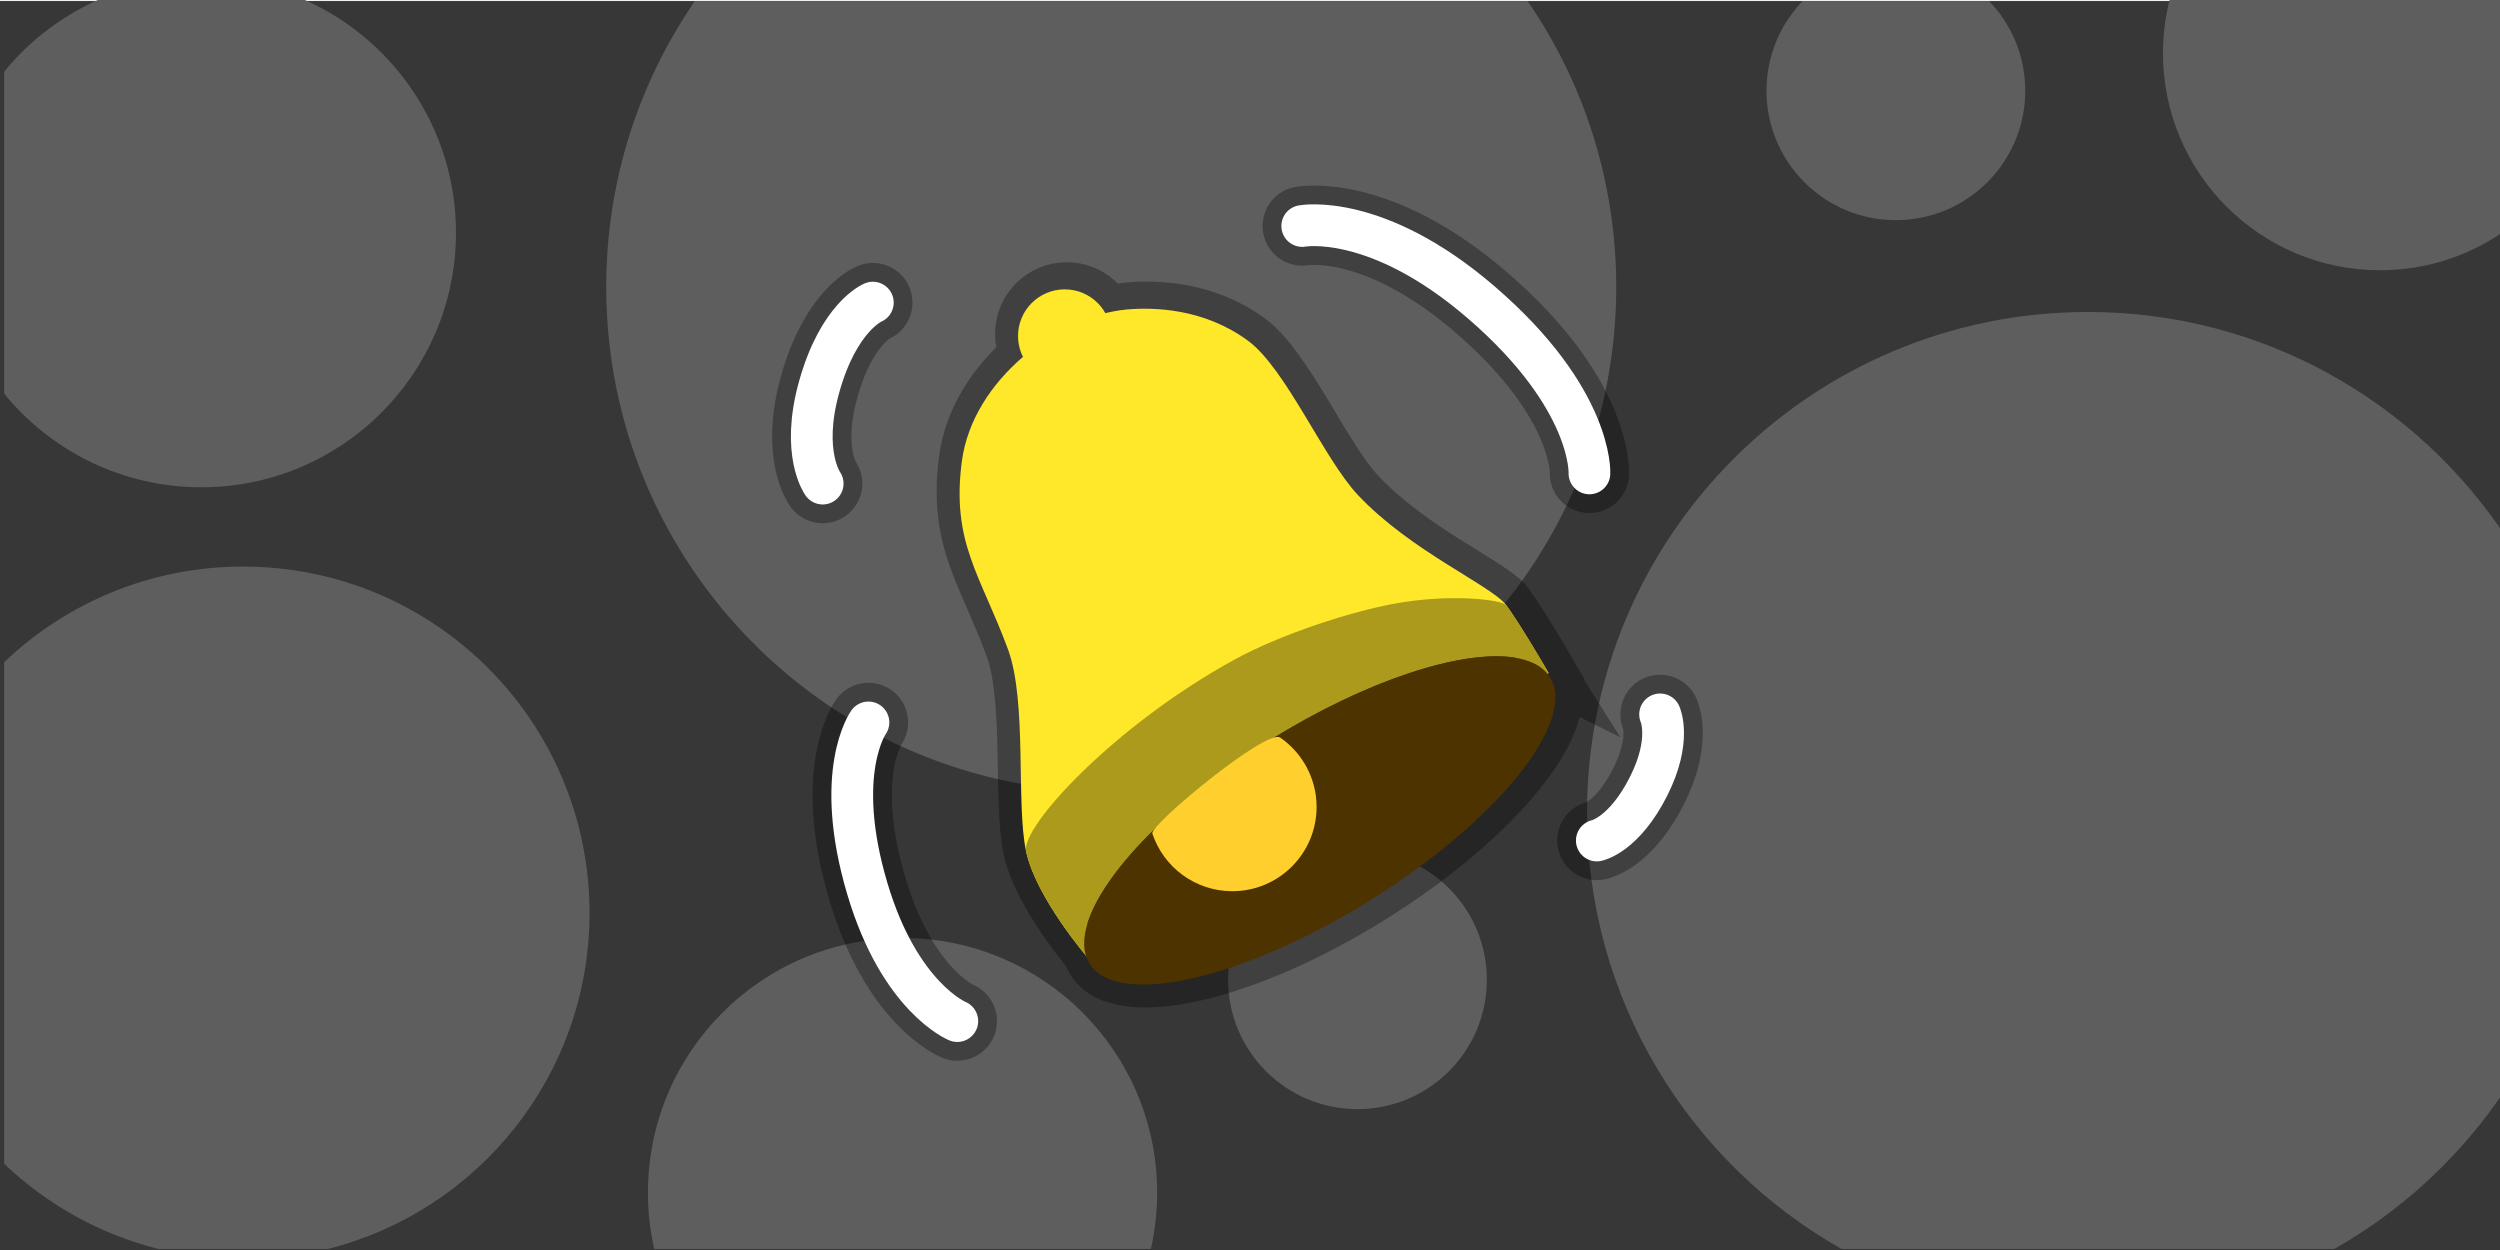
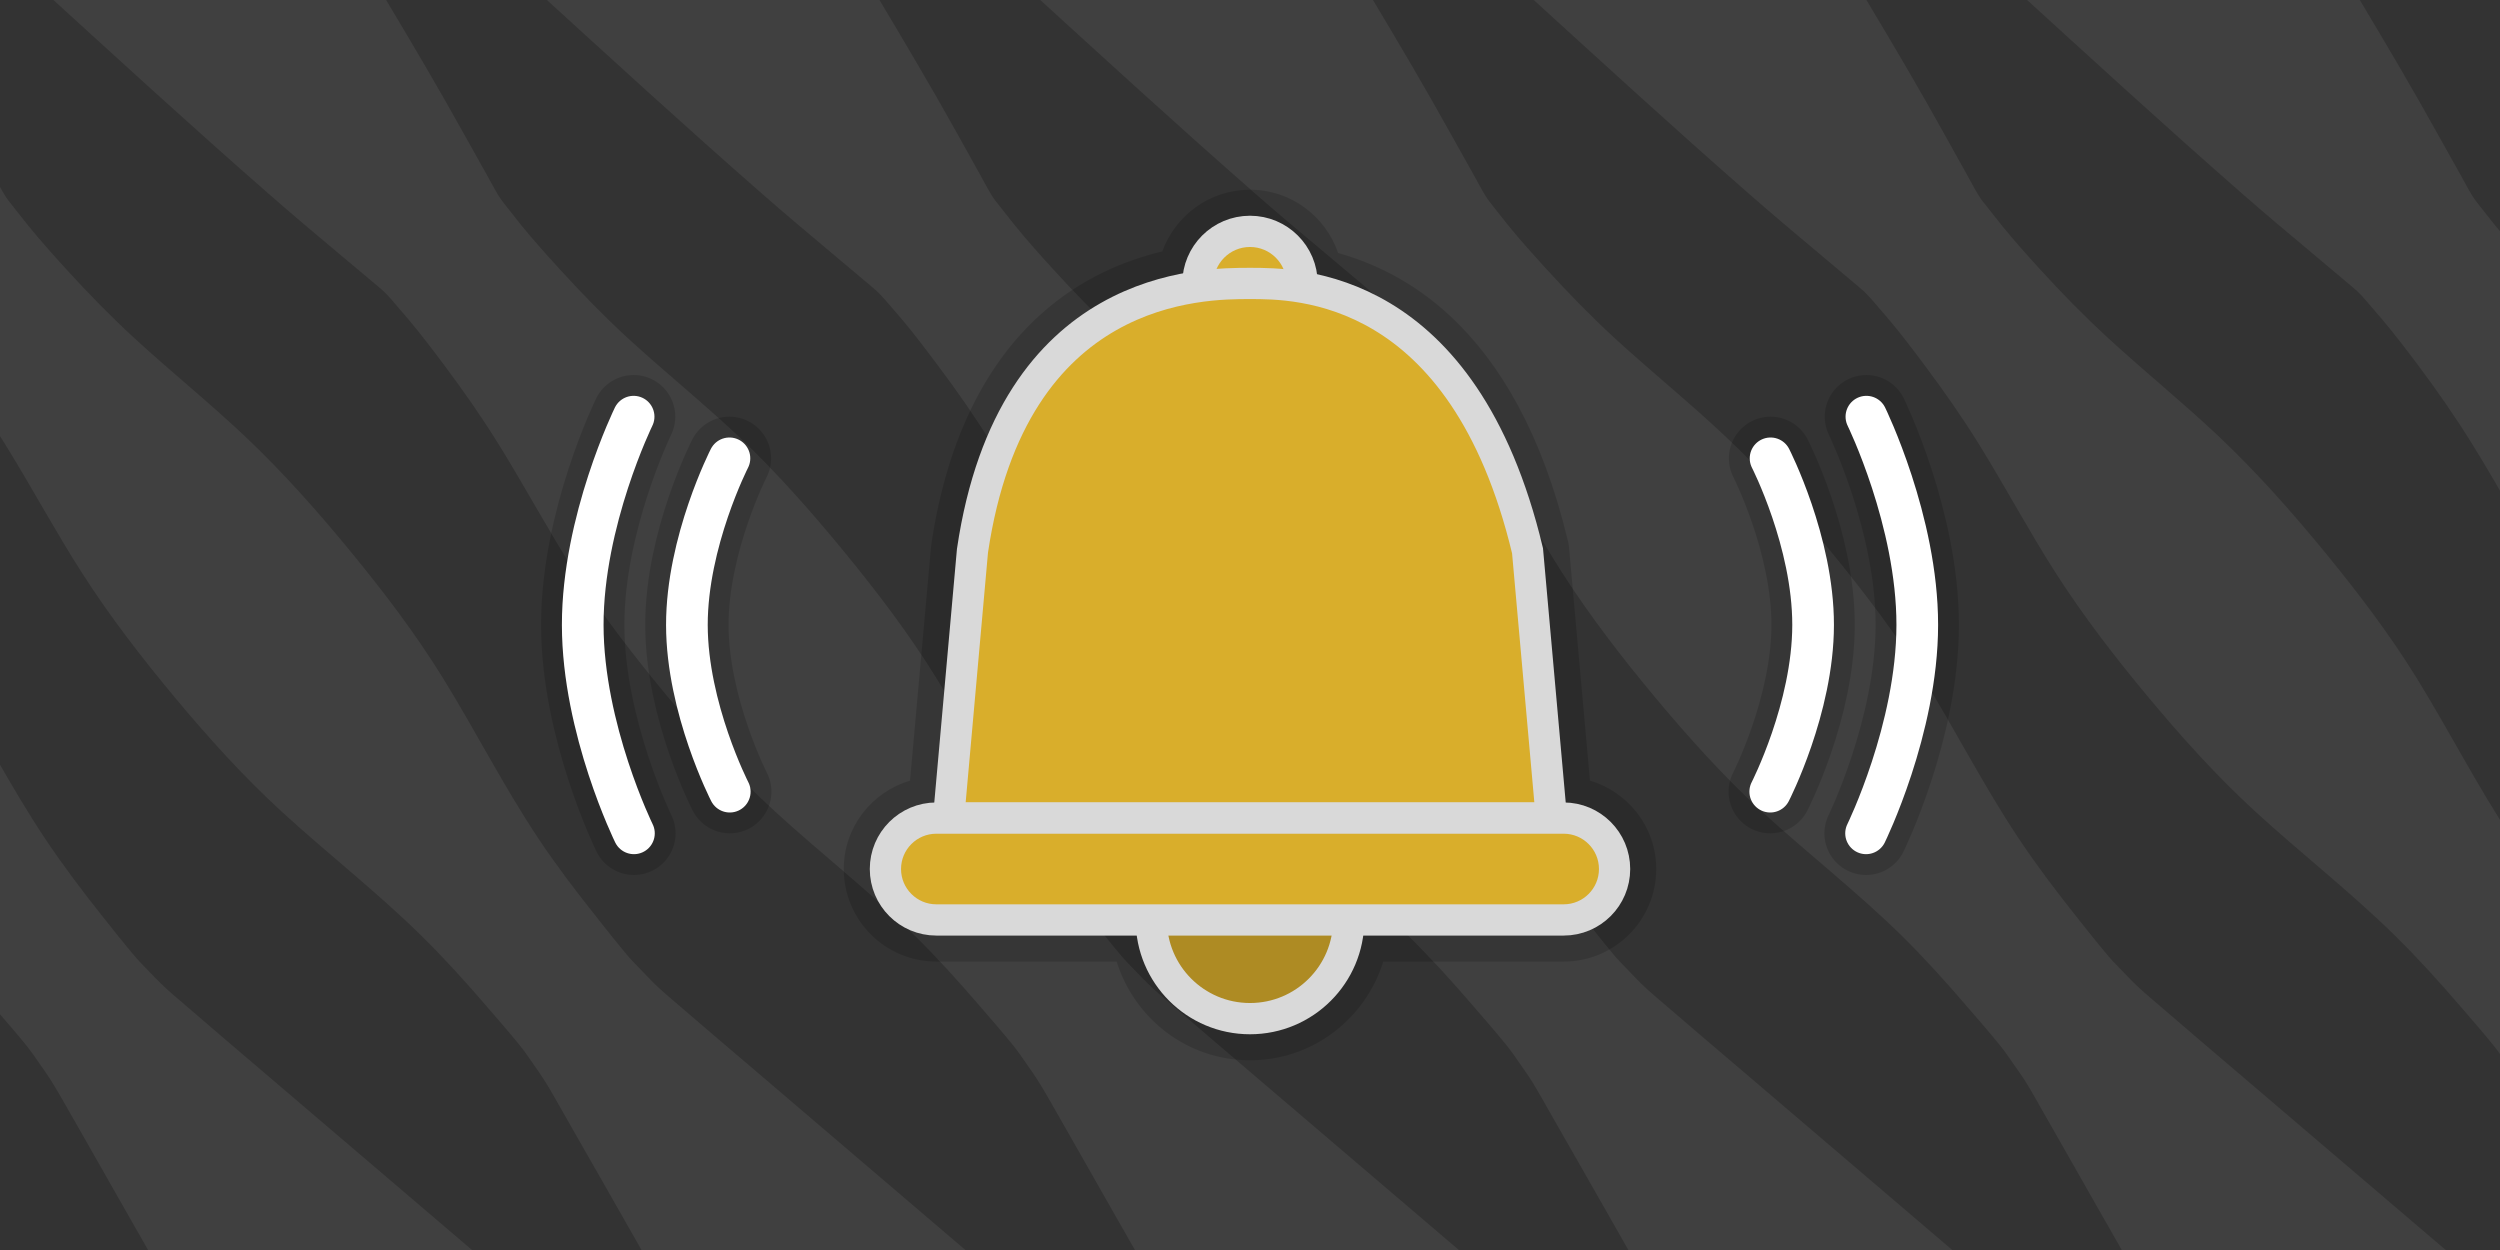
- <svg xmlns="http://www.w3.org/2000/svg" version="1.1" width="600" height="300" viewBox="0,1,599,299">
-   <g transform="translate(-0.25,-35)">
-     <g data-paper-data="{&quot;isPaintingLayer&quot;:true}" fill-rule="nonzero" stroke-linejoin="miter" stroke-miterlimit="10" stroke-dasharray="" stroke-dashoffset="0" style="mix-blend-mode: normal">
-       <path d="M0.25,336v-300h599.5v300z" fill="#373737" stroke="none" stroke-width="0" stroke-linecap="butt" />
-       <path d="M109.5,91.5c0,33.689 -27.311,61 -61,61c-19.052,0 -36.064,-8.734 -47.25,-22.417v-77.166c6.4,-7.829 14.707,-14.037 24.213,-17.917h46.074c22.269,9.089 37.963,30.962 37.963,56.5z" fill="#5e5e5e" stroke="none" stroke-width="0" stroke-linecap="butt" />
-       <path d="M58.5,171.5c45.84,0 83,37.16 83,83c0,38.837 -26.674,71.444 -62.702,80.5h-40.597c-14.094,-3.543 -26.757,-10.69 -36.952,-20.405v-120.191c14.893,-14.192 35.054,-22.905 57.25,-22.905z" fill="#5e5e5e" stroke="none" stroke-width="0" stroke-linecap="butt" />
-       <path d="M155.5,321.5c0,-33.689 27.311,-61 61,-61c33.689,0 61,27.311 61,61c0,4.639 -0.518,9.157 -1.499,13.5h-119.002c-0.981,-4.343 -1.499,-8.861 -1.499,-13.5z" fill="#5e5e5e" stroke="none" stroke-width="0" stroke-linecap="butt" />
-       <path d="M380.5,230.5c0,-66.274 53.726,-120 120,-120c41.902,0 78.787,21.476 100.25,54.022v131.957c-10.471,15.878 -24.613,29.121 -41.218,38.522h-118.064c-36.401,-20.607 -60.968,-59.685 -60.968,-104.5z" fill="#5e5e5e" stroke="none" stroke-width="0" stroke-linecap="butt" />
-       <path d="M518.5,48.5c0,-4.669 0.615,-9.195 1.77,-13.5h79.48v56.5c-8.334,5.68 -18.404,9 -29.25,9c-28.719,0 -52,-23.281 -52,-52z" fill="#5e5e5e" stroke="none" stroke-width="0" stroke-linecap="butt" />
-       <path d="M423.5,57.5c0,-8.349 3.3,-15.926 8.667,-21.5h44.666c5.367,5.574 8.667,13.151 8.667,21.5c0,17.121 -13.879,31 -31,31c-17.121,0 -31,-13.879 -31,-31z" fill="#5e5e5e" stroke="none" stroke-width="0" stroke-linecap="butt" />
-       <path d="M145.5,104.5c0,-25.428 7.843,-49.024 21.243,-68.5h199.514c13.399,19.476 21.243,43.072 21.243,68.5c0,66.826 -54.174,121 -121,121c-66.826,0 -121,-54.174 -121,-121z" fill="#5e5e5e" stroke="none" stroke-width="0" stroke-linecap="butt" />
-       <path d="M294.5,270.5c0,-17.121 13.879,-31 31,-31c17.121,0 31,13.879 31,31c0,17.121 -13.879,31 -31,31c-17.121,0 -31,-13.879 -31,-31z" fill="#5e5e5e" stroke="none" stroke-width="0" stroke-linecap="butt" />
-       <path d="M372.119,197.52c6.601,10.613 -12.743,34.575 -43.205,53.521c-30.462,18.946 -60.508,25.702 -67.108,15.089c-0.373,-0.6 -0.664,-1.243 -0.874,-1.925c-2.683,-3.236 -12.238,-15.271 -14.334,-24.97c-2.446,-11.312 0.301,-35.842 -4.337,-48.412c-6.58,-17.832 -13.623,-25.618 -11.045,-45.068c1.303,-9.829 7.115,-18.548 14.634,-24.994c-0.753,-1.504 -1.177,-3.202 -1.177,-4.999c0,-6.175 5.006,-11.18 11.18,-11.18c4.185,0 7.832,2.299 9.749,5.703c1.77,-0.439 3.516,-0.738 5.215,-0.886c6.117,-0.535 18.244,-0.37 28.927,7.469c9.084,6.666 18.117,28.197 26.341,36.967c12.659,13.499 32.138,21.775 35.569,26.437c3.472,4.717 10.142,16.235 10.142,16.235l-0.277,0.173c0.218,0.267 0.418,0.547 0.601,0.841z" fill="none" stroke-opacity="0.322" stroke="#000000" stroke-width="12" stroke-linecap="butt" />
-       <path d="M319.206,235.418c-27.428,17.273 -58.975,23.425 -58.37,21.499c3.81,-12.131 20.534,-29.417 43.674,-43.808c23.163,-14.406 46.084,-21.764 58.641,-19.798c3.957,0.62 -17.082,25.188 -43.945,42.107z" fill="none" stroke-opacity="0.322" stroke="#000000" stroke-width="10" stroke-linecap="butt" />
-       <path d="M306.99,212.476c5.265,3.644 8.714,9.726 8.714,16.614c0,11.151 -9.04,20.191 -20.191,20.191c-8.919,0 -16.488,-5.783 -19.16,-13.804c-0.669,-2.007 27.378,-25.256 30.637,-23.001z" fill="none" stroke-opacity="0.322" stroke="#000000" stroke-width="10" stroke-linecap="butt" />
-       <path d="M197.364,151.618c0,0 -5.254,-7.252 -0.871,-23.07c4.695,-16.943 12.888,-20.295 12.888,-20.295" fill="none" stroke-opacity="0.322" stroke="#000000" stroke-width="19" stroke-linecap="round" />
-       <path d="M229.619,280.403c0,0 -13.774,-5.57 -21.54,-31.673c-8.318,-27.958 0.25,-39.886 0.25,-39.886" fill="none" stroke-opacity="0.322" stroke="#000000" stroke-width="19" stroke-linecap="round" />
-       <path d="M398.011,206.916c0,0 2.819,6.11 -2.712,17.133c-5.925,11.807 -12.451,13.087 -12.451,13.087" fill="none" stroke-opacity="0.322" stroke="#000000" stroke-width="19" stroke-linecap="round" />
-       <path d="M312.265,89.9c0,0 17.761,-3.347 42.862,18.275c26.885,23.159 25.95,41 25.95,41" fill="none" stroke-opacity="0.322" stroke="#000000" stroke-width="19" stroke-linecap="round" />
-       <path d="M261.134,265.537c0,0 -12.591,-14.491 -15.037,-25.803c-2.446,-11.312 0.301,-35.842 -4.337,-48.412c-6.58,-17.832 -13.623,-25.618 -11.045,-45.068c2.61,-19.694 23.325,-34.933 39.601,-36.357c6.117,-0.535 18.244,-0.37 28.927,7.469c9.084,6.666 18.117,28.197 26.341,36.967c12.659,13.499 32.138,21.775 35.569,26.437c3.472,4.717 10.142,16.235 10.142,16.235z" fill="#ffe72a" stroke="none" stroke-width="0" stroke-linecap="butt" />
-       <path d="M261.134,265.537c0,0 -12.591,-14.491 -15.037,-25.803c-1.274,-5.893 21.336,-30.333 50.026,-45.987c11.242,-6.134 27.626,-11.362 37.834,-13.283c13.946,-2.624 26.253,-0.975 27.197,0.306c3.472,4.717 10.142,16.235 10.142,16.235z" fill="#ab9a1b" stroke="none" stroke-width="0" stroke-linecap="butt" />
-       <path d="M371.619,198.02c6.601,10.613 -12.743,34.575 -43.205,53.521c-30.462,18.946 -60.508,25.702 -67.108,15.089c-6.601,-10.613 12.743,-34.575 43.205,-53.521c30.462,-18.946 60.508,-25.702 67.108,-15.089z" fill="#4d3300" stroke="none" stroke-width="0" stroke-linecap="butt" />
-       <path d="M319.206,235.418c-27.428,17.273 -58.975,23.425 -58.37,21.499c3.81,-12.131 20.534,-29.417 43.674,-43.808c23.163,-14.406 46.084,-21.764 58.641,-19.798c3.957,0.62 -17.082,25.188 -43.945,42.107z" fill="#4d3300" stroke="none" stroke-width="0" stroke-linecap="butt" />
-       <path d="M244.172,116.261c0,-6.175 5.006,-11.18 11.18,-11.18c6.175,0 11.18,5.005 11.18,11.18c0,6.175 -5.006,11.18 -11.18,11.18c-6.175,0 -11.18,-5.006 -11.18,-11.18z" fill="#ffe72a" stroke="none" stroke-width="0" stroke-linecap="butt" />
-       <path d="M306.99,212.476c5.265,3.644 8.714,9.726 8.714,16.614c0,11.151 -9.04,20.191 -20.191,20.191c-8.919,0 -16.488,-5.783 -19.16,-13.804c-0.669,-2.007 27.378,-25.256 30.637,-23.001z" fill="#ffcf2d" stroke="none" stroke-width="0" stroke-linecap="butt" />
-       <path d="M197.364,151.618c0,0 -5.254,-7.252 -0.871,-23.07c4.695,-16.943 12.888,-20.295 12.888,-20.295" fill="none" stroke="#ffffff" stroke-width="10" stroke-linecap="round" />
-       <path d="M229.619,280.403c0,0 -13.774,-5.57 -21.54,-31.673c-8.318,-27.958 0.25,-39.886 0.25,-39.886" fill="none" stroke="#ffffff" stroke-width="10" stroke-linecap="round" />
-       <path d="M398.011,206.916c0,0 2.819,6.11 -2.712,17.133c-5.925,11.807 -12.451,13.087 -12.451,13.087" fill="none" stroke="#ffffff" stroke-width="10" stroke-linecap="round" />
-       <path d="M312.265,89.9c0,0 17.761,-3.347 42.862,18.275c26.885,23.159 25.95,41 25.95,41" fill="none" stroke="#ffffff" stroke-width="10" stroke-linecap="round" />
+ <svg xmlns="http://www.w3.org/2000/svg" height="100%" stroke-miterlimit="10" style="" version="1.1" viewBox="0 0 600 300" width="100%" xml:space="preserve">
+   <defs />
+   <clipPath id="ArtboardFrame">
+     <rect height="300" width="600" x="0" y="0" />
+   </clipPath>
+   <g clip-path="url(#ArtboardFrame)" id="Background">
+     <path d="M0 0L600 0L600 300L0 300L0 0Z" fill="#333333" fill-rule="nonzero" opacity="1" stroke="none" />
+     <g opacity="1">
+       <g opacity="1">
+         <path d="M151.844-59.844C145.134-59.192 138.555-56.589 132.969-51.969C118.073-39.65 115.993-17.583 128.312-2.688C146.419 13.83 164.486 30.398 182.938 46.531C188.361 51.274 193.84 55.919 199.375 60.531C202.147 62.841 204.903 65.169 207.656 67.5C208.573 68.276 209.524 69.028 210.406 69.844C211.712 71.051 212.843 72.437 214 73.781C214.772 74.678 215.549 75.565 216.312 76.469C219.365 80.08 222.227 83.874 225.062 87.656C229.695 93.836 234.12 100.182 238.188 106.75C244.49 116.928 250.1 127.481 256.562 137.562C263.269 148.025 270.922 157.93 278.875 167.469C286.839 177.021 295.203 186.305 304.375 194.719C315.403 204.834 327.257 214.033 337.938 224.531C343.429 229.929 348.604 235.667 353.625 241.5C356.324 244.635 359.059 247.749 361.656 250.969C362.775 252.356 363.765 253.819 364.781 255.281C365.797 256.742 366.846 258.205 367.781 259.719C369.354 262.264 370.791 264.905 372.281 267.5C375.868 273.748 379.434 280.021 383 286.281C394.589 306.627 406.161 326.967 417.75 347.312C430.069 362.208 452.136 364.288 467.031 351.969C481.927 339.649 484.007 317.583 471.688 302.688C453.878 287.486 436.09 272.295 418.281 257.094C412.346 252.027 406.366 246.986 400.469 241.875C398.659 240.307 396.796 238.775 395.031 237.156C393.284 235.553 391.689 233.788 390.031 232.094C389.203 231.247 388.36 230.404 387.594 229.5C384.919 226.345 382.385 223.083 379.812 219.844C375.026 213.818 370.334 207.656 366.062 201.25C357.755 188.79 350.991 175.417 343.125 162.688C336.582 152.099 329.013 142.146 321.125 132.531C313.248 122.93 304.956 113.551 295.938 105C287.248 96.76 277.908 89.257 269.094 81.156C263.406 75.929 258.013 70.397 252.812 64.688C249.629 61.193 246.474 57.676 243.5 54C242.384 52.621 241.291 51.202 240.188 49.812C239.451 48.885 238.689 47.974 238.062 46.969C237.113 45.446 236.288 43.813 235.406 42.25C233.633 39.107 231.908 35.968 230.156 32.812C226.951 27.04 223.649 21.292 220.312 15.594C207.928-5.558 195.076-26.428 182.25-47.312C174.55-56.622 163.027-60.93 151.844-59.844Z" fill="#404040" stroke="none" />
+       </g>
+       <g opacity="1">
+         <path d="M270.281-59.844C263.572-59.192 256.961-56.589 251.375-51.969C236.479-39.65 234.399-17.583 246.719-2.688C264.826 13.83 282.892 30.398 301.344 46.531C306.768 51.274 312.278 55.919 317.812 60.531C320.584 62.841 323.34 65.169 326.094 67.5C327.011 68.276 327.961 69.028 328.844 69.844C330.149 71.051 331.249 72.437 332.406 73.781C333.178 74.678 333.955 75.565 334.719 76.469C337.771 80.08 340.665 83.874 343.5 87.656C348.132 93.836 352.526 100.182 356.594 106.75C362.896 116.928 368.538 127.481 375 137.562C381.707 148.025 389.36 157.93 397.312 167.469C405.277 177.021 413.64 186.305 422.812 194.719C433.84 204.834 445.695 214.033 456.375 224.531C461.866 229.929 467.01 235.667 472.031 241.5C474.73 244.635 477.465 247.749 480.062 250.969C481.181 252.356 482.171 253.819 483.188 255.281C484.203 256.742 485.283 258.205 486.219 259.719C487.792 262.264 489.229 264.905 490.719 267.5C494.305 273.748 497.84 280.021 501.406 286.281C512.996 306.627 524.598 326.967 536.188 347.312C548.507 362.208 570.573 364.288 585.469 351.969C600.364 339.649 602.444 317.583 590.125 302.688C572.316 287.486 554.497 272.295 536.688 257.094C530.752 252.027 524.804 246.986 518.906 241.875C517.097 240.307 515.233 238.775 513.469 237.156C511.721 235.553 510.095 233.788 508.438 232.094C507.609 231.247 506.797 230.404 506.031 229.5C503.356 226.345 500.792 223.083 498.219 219.844C493.432 213.818 488.771 207.656 484.5 201.25C476.193 188.79 469.397 175.417 461.531 162.688C454.989 152.099 447.419 142.146 439.531 132.531C431.654 122.93 423.393 113.551 414.375 105C405.685 96.76 396.345 89.257 387.531 81.156C381.843 75.929 376.451 70.397 371.25 64.688C368.067 61.193 364.88 57.676 361.906 54C360.79 52.621 359.697 51.202 358.594 49.812C357.857 48.885 357.127 47.974 356.5 46.969C355.551 45.446 354.726 43.813 353.844 42.25C352.07 39.107 350.314 35.968 348.562 32.812C345.357 27.04 342.086 21.292 338.75 15.594C326.366-5.558 313.482-26.428 300.656-47.312C292.957-56.622 281.464-60.93 270.281-59.844Z" fill="#404040" stroke="none" />
+       </g>
+       <g opacity="1">
+         <path d="M-85-59.844C-91.71-59.192-98.289-56.589-103.875-51.969C-118.771-39.65-120.882-17.583-108.562-2.688C-90.456 13.83-72.358 30.398-53.906 46.531C-48.482 51.274-43.003 55.919-37.469 60.531C-34.697 62.841-31.941 65.169-29.188 67.5C-28.27 68.276-27.32 69.028-26.438 69.844C-25.132 71.051-24.032 72.437-22.875 73.781C-22.103 74.678-21.295 75.565-20.531 76.469C-17.479 80.08-14.617 83.874-11.781 87.656C-7.149 93.836-2.755 100.182 1.312 106.75C7.615 116.928 13.256 127.481 19.719 137.562C26.426 148.025 34.078 157.93 42.031 167.469C49.995 177.021 58.359 186.305 67.531 194.719C78.559 204.834 90.414 214.033 101.094 224.531C106.585 229.929 111.76 235.667 116.781 241.5C119.48 244.635 122.215 247.749 124.812 250.969C125.931 252.356 126.921 253.819 127.938 255.281C128.953 256.742 130.002 258.205 130.938 259.719C132.511 262.264 133.948 264.905 135.438 267.5C139.024 273.748 142.59 280.021 146.156 286.281C157.746 306.627 169.317 326.967 180.906 347.312C193.226 362.208 215.292 364.288 230.188 351.969C245.083 339.649 247.163 317.583 234.844 302.688C217.035 287.486 199.247 272.295 181.438 257.094C175.502 252.027 169.522 246.986 163.625 241.875C161.815 240.307 159.952 238.775 158.188 237.156C156.44 235.553 154.845 233.788 153.188 232.094C152.359 231.247 151.516 230.404 150.75 229.5C148.075 226.345 145.542 223.083 142.969 219.844C138.182 213.818 133.49 207.656 129.219 201.25C120.911 188.79 114.147 175.417 106.281 162.688C99.739 152.099 92.169 142.146 84.281 132.531C76.404 122.93 68.112 113.551 59.094 105C50.404 96.76 41.064 89.257 32.25 81.156C26.562 75.929 21.169 70.397 15.969 64.688C12.786 61.193 9.63 57.676 6.656 54C5.54 52.621 4.447 51.202 3.344 49.812C2.607 48.885 1.845 47.974 1.219 46.969C0.27 45.446-0.555 43.813-1.438 42.25C-3.211 39.107-4.936 35.968-6.688 32.812C-9.893 27.04-13.195 21.292-16.531 15.594C-28.916-5.558-41.768-26.428-54.594-47.312C-62.293-56.622-73.817-60.93-85-59.844Z" fill="#404040" stroke="none" />
+       </g>
+       <g opacity="1">
+         <path d="M-203.406-59.844C-210.116-59.192-216.727-56.589-222.312-51.969C-237.208-39.65-239.288-17.583-226.969-2.688C-208.862 13.83-190.796 30.398-172.344 46.531C-166.92 51.274-161.441 55.919-155.906 60.531C-153.135 62.841-150.347 65.169-147.594 67.5C-146.677 68.276-145.726 69.028-144.844 69.844C-143.538 71.051-142.438 72.437-141.281 73.781C-140.509 74.678-139.732 75.565-138.969 76.469C-135.916 80.08-133.054 83.874-130.219 87.656C-125.587 93.836-121.161 100.182-117.094 106.75C-110.791 116.928-105.15 127.481-98.688 137.562C-91.981 148.025-84.328 157.93-76.375 167.469C-68.411 177.021-60.079 186.305-50.906 194.719C-39.879 204.834-27.993 214.033-17.312 224.531C-11.821 229.929-6.677 235.667-1.656 241.5C1.042 244.635 3.778 247.749 6.375 250.969C7.494 252.356 8.484 253.819 9.5 255.281C10.515 256.742 11.564 258.205 12.5 259.719C14.073 262.264 15.541 264.905 17.031 267.5C20.618 273.748 24.153 280.021 27.719 286.281C39.308 306.627 50.911 326.967 62.5 347.312C74.819 362.208 96.885 364.288 111.781 351.969C126.677 339.649 128.757 317.583 116.438 302.688C98.628 287.486 80.809 272.295 63 257.094C57.065 252.027 51.116 246.986 45.219 241.875C43.409 240.307 41.546 238.775 39.781 237.156C38.034 235.553 36.408 233.788 34.75 232.094C33.921 231.247 33.11 230.404 32.344 229.5C29.669 226.345 27.104 223.083 24.531 219.844C19.744 213.818 15.084 207.656 10.812 201.25C2.505 188.79-4.29 175.417-12.156 162.688C-18.699 152.099-26.268 142.146-34.156 132.531C-42.033 122.93-50.294 113.551-59.312 105C-68.002 96.76-77.342 89.257-86.156 81.156C-91.844 75.929-97.237 70.397-102.438 64.688C-105.621 61.193-108.807 57.676-111.781 54C-112.897 52.621-113.99 51.202-115.094 49.812C-115.831 48.885-116.561 47.974-117.188 46.969C-118.137 45.446-118.962 43.813-119.844 42.25C-121.617 39.107-123.373 35.968-125.125 32.812C-128.33 27.04-131.601 21.292-134.938 15.594C-147.322-5.558-160.205-26.428-173.031-47.312C-180.731-56.622-192.223-60.93-203.406-59.844Z" fill="#404040" stroke="none" />
+       </g>
+       <g opacity="1">
+         <path d="M33.438-59.844C26.728-59.192 20.117-56.589 14.531-51.969C-0.364-39.65-2.444-17.583 9.875-2.688C27.982 13.83 46.048 30.398 64.5 46.531C69.924 51.274 75.403 55.919 80.938 60.531C83.709 62.841 86.496 65.169 89.25 67.5C90.167 68.276 91.118 69.028 92 69.844C93.306 71.051 94.406 72.437 95.562 73.781C96.334 74.678 97.111 75.565 97.875 76.469C100.927 80.08 103.79 83.874 106.625 87.656C111.257 93.836 115.683 100.182 119.75 106.75C126.053 116.928 131.694 127.481 138.156 137.562C144.863 148.025 152.516 157.93 160.469 167.469C168.433 177.021 176.796 186.305 185.969 194.719C196.996 204.834 208.851 214.033 219.531 224.531C225.022 229.929 230.167 235.667 235.188 241.5C237.886 244.635 240.621 247.749 243.219 250.969C244.338 252.356 245.328 253.819 246.344 255.281C247.359 256.742 248.408 258.205 249.344 259.719C250.917 262.264 252.385 264.905 253.875 267.5C257.462 273.748 260.997 280.021 264.562 286.281C276.152 306.627 287.754 326.967 299.344 347.312C311.663 362.208 333.729 364.288 348.625 351.969C363.521 339.649 365.601 317.583 353.281 302.688C335.472 287.486 317.653 272.295 299.844 257.094C293.908 252.027 287.96 246.986 282.062 241.875C280.253 240.307 278.389 238.775 276.625 237.156C274.878 235.553 273.252 233.788 271.594 232.094C270.765 231.247 269.954 230.404 269.188 229.5C266.512 226.345 263.948 223.083 261.375 219.844C256.588 213.818 251.927 207.656 247.656 201.25C239.349 188.79 232.554 175.417 224.688 162.688C218.145 152.099 210.576 142.146 202.688 132.531C194.81 122.93 186.55 113.551 177.531 105C168.842 96.76 159.501 89.257 150.688 81.156C144.999 75.929 139.607 70.397 134.406 64.688C131.223 61.193 128.037 57.676 125.062 54C123.947 52.621 122.854 51.202 121.75 49.812C121.013 48.885 120.283 47.974 119.656 46.969C118.707 45.446 117.882 43.813 117 42.25C115.227 39.107 113.47 35.968 111.719 32.812C108.514 27.04 105.242 21.292 101.906 15.594C89.522-5.558 76.639-26.428 63.812-47.312C56.113-56.622 44.62-60.93 33.438-59.844Z" fill="#404040" stroke="none" />
+       </g>
+       <g opacity="1">
+         <path d="M388.688-59.844C381.978-59.192 375.398-56.589 369.812-51.969C354.917-39.65 352.837-17.583 365.156-2.688C383.263 13.83 401.329 30.398 419.781 46.531C425.205 51.274 430.684 55.919 436.219 60.531C438.99 62.841 441.746 65.169 444.5 67.5C445.417 68.276 446.368 69.028 447.25 69.844C448.556 71.051 449.687 72.437 450.844 73.781C451.616 74.678 452.392 75.565 453.156 76.469C456.209 80.08 459.071 83.874 461.906 87.656C466.538 93.836 470.964 100.182 475.031 106.75C481.334 116.928 486.944 127.481 493.406 137.562C500.113 148.025 507.766 157.93 515.719 167.469C523.683 177.021 532.046 186.305 541.219 194.719C552.246 204.834 564.101 214.033 574.781 224.531C580.272 229.929 585.448 235.667 590.469 241.5C593.167 244.635 595.903 247.749 598.5 250.969C599.619 252.356 600.609 253.819 601.625 255.281C602.64 256.742 603.689 258.205 604.625 259.719C606.198 262.264 607.635 264.905 609.125 267.5C612.712 273.748 616.278 280.021 619.844 286.281C631.433 306.627 643.004 326.967 654.594 347.312C666.913 362.208 688.979 364.288 703.875 351.969C718.771 339.649 720.882 317.583 708.562 302.688C690.753 287.486 672.934 272.295 655.125 257.094C649.19 252.027 643.21 246.986 637.312 241.875C635.503 240.307 633.639 238.775 631.875 237.156C630.128 235.553 628.533 233.788 626.875 232.094C626.046 231.247 625.204 230.404 624.438 229.5C621.762 226.345 619.229 223.083 616.656 219.844C611.869 213.818 607.177 207.656 602.906 201.25C594.599 188.79 587.835 175.417 579.969 162.688C573.426 152.099 565.857 142.146 557.969 132.531C550.092 122.93 541.799 113.551 532.781 105C524.092 96.76 514.783 89.257 505.969 81.156C500.281 75.929 494.857 70.397 489.656 64.688C486.473 61.193 483.318 57.676 480.344 54C479.228 52.621 478.135 51.202 477.031 49.812C476.294 48.885 475.533 47.974 474.906 46.969C473.957 45.446 473.132 43.813 472.25 42.25C470.477 39.107 468.752 35.968 467 32.812C463.795 27.04 460.524 21.292 457.188 15.594C444.803-5.558 431.92-26.428 419.094-47.312C411.394-56.622 399.87-60.93 388.688-59.844Z" fill="#404040" stroke="none" />
+       </g>
+       <g opacity="1">
+         <path d="M507.125-59.844C500.415-59.192 493.805-56.589 488.219-51.969C473.323-39.65 471.243-17.583 483.562-2.688C501.669 13.83 519.736 30.398 538.188 46.531C543.611 51.274 549.122 55.919 554.656 60.531C557.428 62.841 560.184 65.169 562.938 67.5C563.855 68.276 564.805 69.028 565.688 69.844C566.993 71.051 568.093 72.437 569.25 73.781C570.022 74.678 570.799 75.565 571.562 76.469C574.615 80.08 577.509 83.874 580.344 87.656C584.976 93.836 589.37 100.182 593.438 106.75C599.74 116.928 605.381 127.481 611.844 137.562C618.551 148.025 626.203 157.93 634.156 167.469C642.12 177.021 650.484 186.305 659.656 194.719C670.684 204.834 682.539 214.033 693.219 224.531C698.71 229.929 703.854 235.667 708.875 241.5C711.574 244.635 714.309 247.749 716.906 250.969C718.025 252.356 719.015 253.819 720.031 255.281C721.047 256.742 722.127 258.205 723.062 259.719C724.636 262.264 726.072 264.905 727.562 267.5C731.149 273.748 734.684 280.021 738.25 286.281C749.839 306.627 761.442 326.967 773.031 347.312C785.351 362.208 807.417 364.288 822.312 351.969C837.208 339.649 839.288 317.583 826.969 302.688C809.16 287.486 791.34 272.295 773.531 257.094C767.596 252.027 761.647 246.986 755.75 241.875C753.94 240.307 752.077 238.775 750.312 237.156C748.565 235.553 746.939 233.788 745.281 232.094C744.453 231.247 743.641 230.404 742.875 229.5C740.2 226.345 737.635 223.083 735.062 219.844C730.276 213.818 725.615 207.656 721.344 201.25C713.036 188.79 706.241 175.417 698.375 162.688C691.832 152.099 684.263 142.146 676.375 132.531C668.498 122.93 660.237 113.551 651.219 105C642.529 96.76 633.189 89.257 624.375 81.156C618.687 75.929 613.294 70.397 608.094 64.688C604.911 61.193 601.724 57.676 598.75 54C597.634 52.621 596.541 51.202 595.438 49.812C594.701 48.885 593.97 47.974 593.344 46.969C592.395 45.446 591.57 43.813 590.688 42.25C588.914 39.107 587.158 35.968 585.406 32.812C582.201 27.04 578.93 21.292 575.594 15.594C563.209-5.558 550.326-26.428 537.5-47.312C529.8-56.622 518.308-60.93 507.125-59.844Z" fill="#404040" stroke="none" />
+       </g>
+     </g>
+   </g>
+   <g id="Main">
+     <path d="M287.5 68.026C287.5 61.123 293.096 55.526 300 55.526C306.904 55.526 312.5 61.123 312.5 68.026C312.5 74.93 306.904 80.526 300 80.526C293.096 80.526 287.5 74.93 287.5 68.026Z" fill="#ffcc33" fill-rule="nonzero" opacity="1" stroke="#ffffff" stroke-linecap="butt" stroke-linejoin="miter" stroke-width="7.5" />
+     <path d="M276.313 220.787C276.313 207.705 286.918 197.1 300 197.1C313.082 197.1 323.687 207.705 323.687 220.787C323.687 233.869 313.082 244.474 300 244.474C286.918 244.474 276.313 233.869 276.313 220.787Z" fill="#cca329" fill-rule="nonzero" opacity="1" stroke="#ffffff" stroke-linecap="butt" stroke-linejoin="miter" stroke-width="7.5" />
+     <path d="M300 68.026C311.14 68.026 351.222 67.881 366.607 132.184L372.342 196.341L227.658 196.341L233.393 132.184C242.907 67.881 288.722 68.026 300 68.026Z" fill="#ffcc33" fill-rule="nonzero" opacity="1" stroke="#ffffff" stroke-linecap="butt" stroke-linejoin="miter" stroke-width="7.5" />
+     <path d="M212.5 208.564C212.5 201.814 217.972 196.341 224.723 196.341L375.277 196.341C382.028 196.341 387.5 201.814 387.5 208.564L387.5 208.564C387.5 215.314 382.028 220.787 375.277 220.787L224.723 220.787C217.972 220.787 212.5 215.314 212.5 208.564L212.5 208.564Z" fill="#ffcc33" fill-rule="nonzero" opacity="1" stroke="#ffffff" stroke-linecap="butt" stroke-linejoin="miter" stroke-width="7.5" />
+     <path d="M300 45.531C290.282 45.531 282.087 51.723 278.938 60.344C269.9 62.511 259.426 66.776 249.812 75.406C237.462 86.493 227.435 104.125 223.5 130.719C223.472 130.908 223.455 131.09 223.438 131.281C222.181 145.297 219.939 170.238 218.406 187.344C209.228 190.077 202.5 198.5 202.5 208.562C202.5 220.841 212.448 230.781 224.719 230.781C235.539 230.781 254.255 230.781 268 230.781C272.28 244.472 284.903 254.469 300 254.469C315.105 254.469 327.722 244.469 332 230.781C345.745 230.781 364.461 230.781 375.281 230.781C387.56 230.781 397.5 220.833 397.5 208.562C397.5 198.493 390.769 190.075 381.594 187.344C380.061 170.238 377.819 145.297 376.562 131.281C376.519 130.798 376.425 130.347 376.312 129.875C370.133 104.048 359.917 86.951 348.219 76C339.173 67.532 329.57 63.09 321.156 60.719C318.106 51.906 309.846 45.531 300 45.531Z" fill="#000000" fill-opacity="0.15" fill-rule="nonzero" opacity="1" stroke="none" />
+     <g opacity="1">
+       <path d="M175.145 190C175.145 190 164.874 170 164.855 150C164.836 130 175.067 110 175.067 110" fill="none" opacity="1" stroke="#000000" stroke-linecap="round" stroke-linejoin="miter" stroke-opacity="0.15" stroke-width="20" />
+       <path d="M152.145 200C152.145 200 139.874 175 139.855 150C139.836 125 152.067 100 152.067 100" fill="none" opacity="1" stroke="#000000" stroke-linecap="round" stroke-linejoin="miter" stroke-opacity="0.15" stroke-width="20" />
+       <path d="M424.855 190C424.855 190 435.126 170 435.145 150C435.164 130 424.933 110 424.933 110" fill="none" opacity="1" stroke="#000000" stroke-linecap="round" stroke-linejoin="miter" stroke-opacity="0.15" stroke-width="20" />
+       <path d="M447.855 200C447.855 200 460.126 175 460.145 150C460.164 125 447.933 100 447.933 100" fill="none" opacity="1" stroke="#000000" stroke-linecap="round" stroke-linejoin="miter" stroke-opacity="0.15" stroke-width="20" />
+     </g>
+     <g opacity="1">
+       <path d="M175.145 190C175.145 190 164.874 170 164.855 150C164.836 130 175.067 110 175.067 110" fill="none" opacity="1" stroke="#ffffff" stroke-linecap="round" stroke-linejoin="miter" stroke-width="10" />
+       <path d="M152.145 200C152.145 200 139.874 175 139.855 150C139.836 125 152.067 100 152.067 100" fill="none" opacity="1" stroke="#ffffff" stroke-linecap="round" stroke-linejoin="miter" stroke-width="10" />
+       <path d="M424.855 190C424.855 190 435.126 170 435.145 150C435.164 130 424.933 110 424.933 110" fill="none" opacity="1" stroke="#ffffff" stroke-linecap="round" stroke-linejoin="miter" stroke-width="10" />
+       <path d="M447.855 200C447.855 200 460.126 175 460.145 150C460.164 125 447.933 100 447.933 100" fill="none" opacity="1" stroke="#ffffff" stroke-linecap="round" stroke-linejoin="miter" stroke-width="10" />
    </g>
  </g>
</svg>
